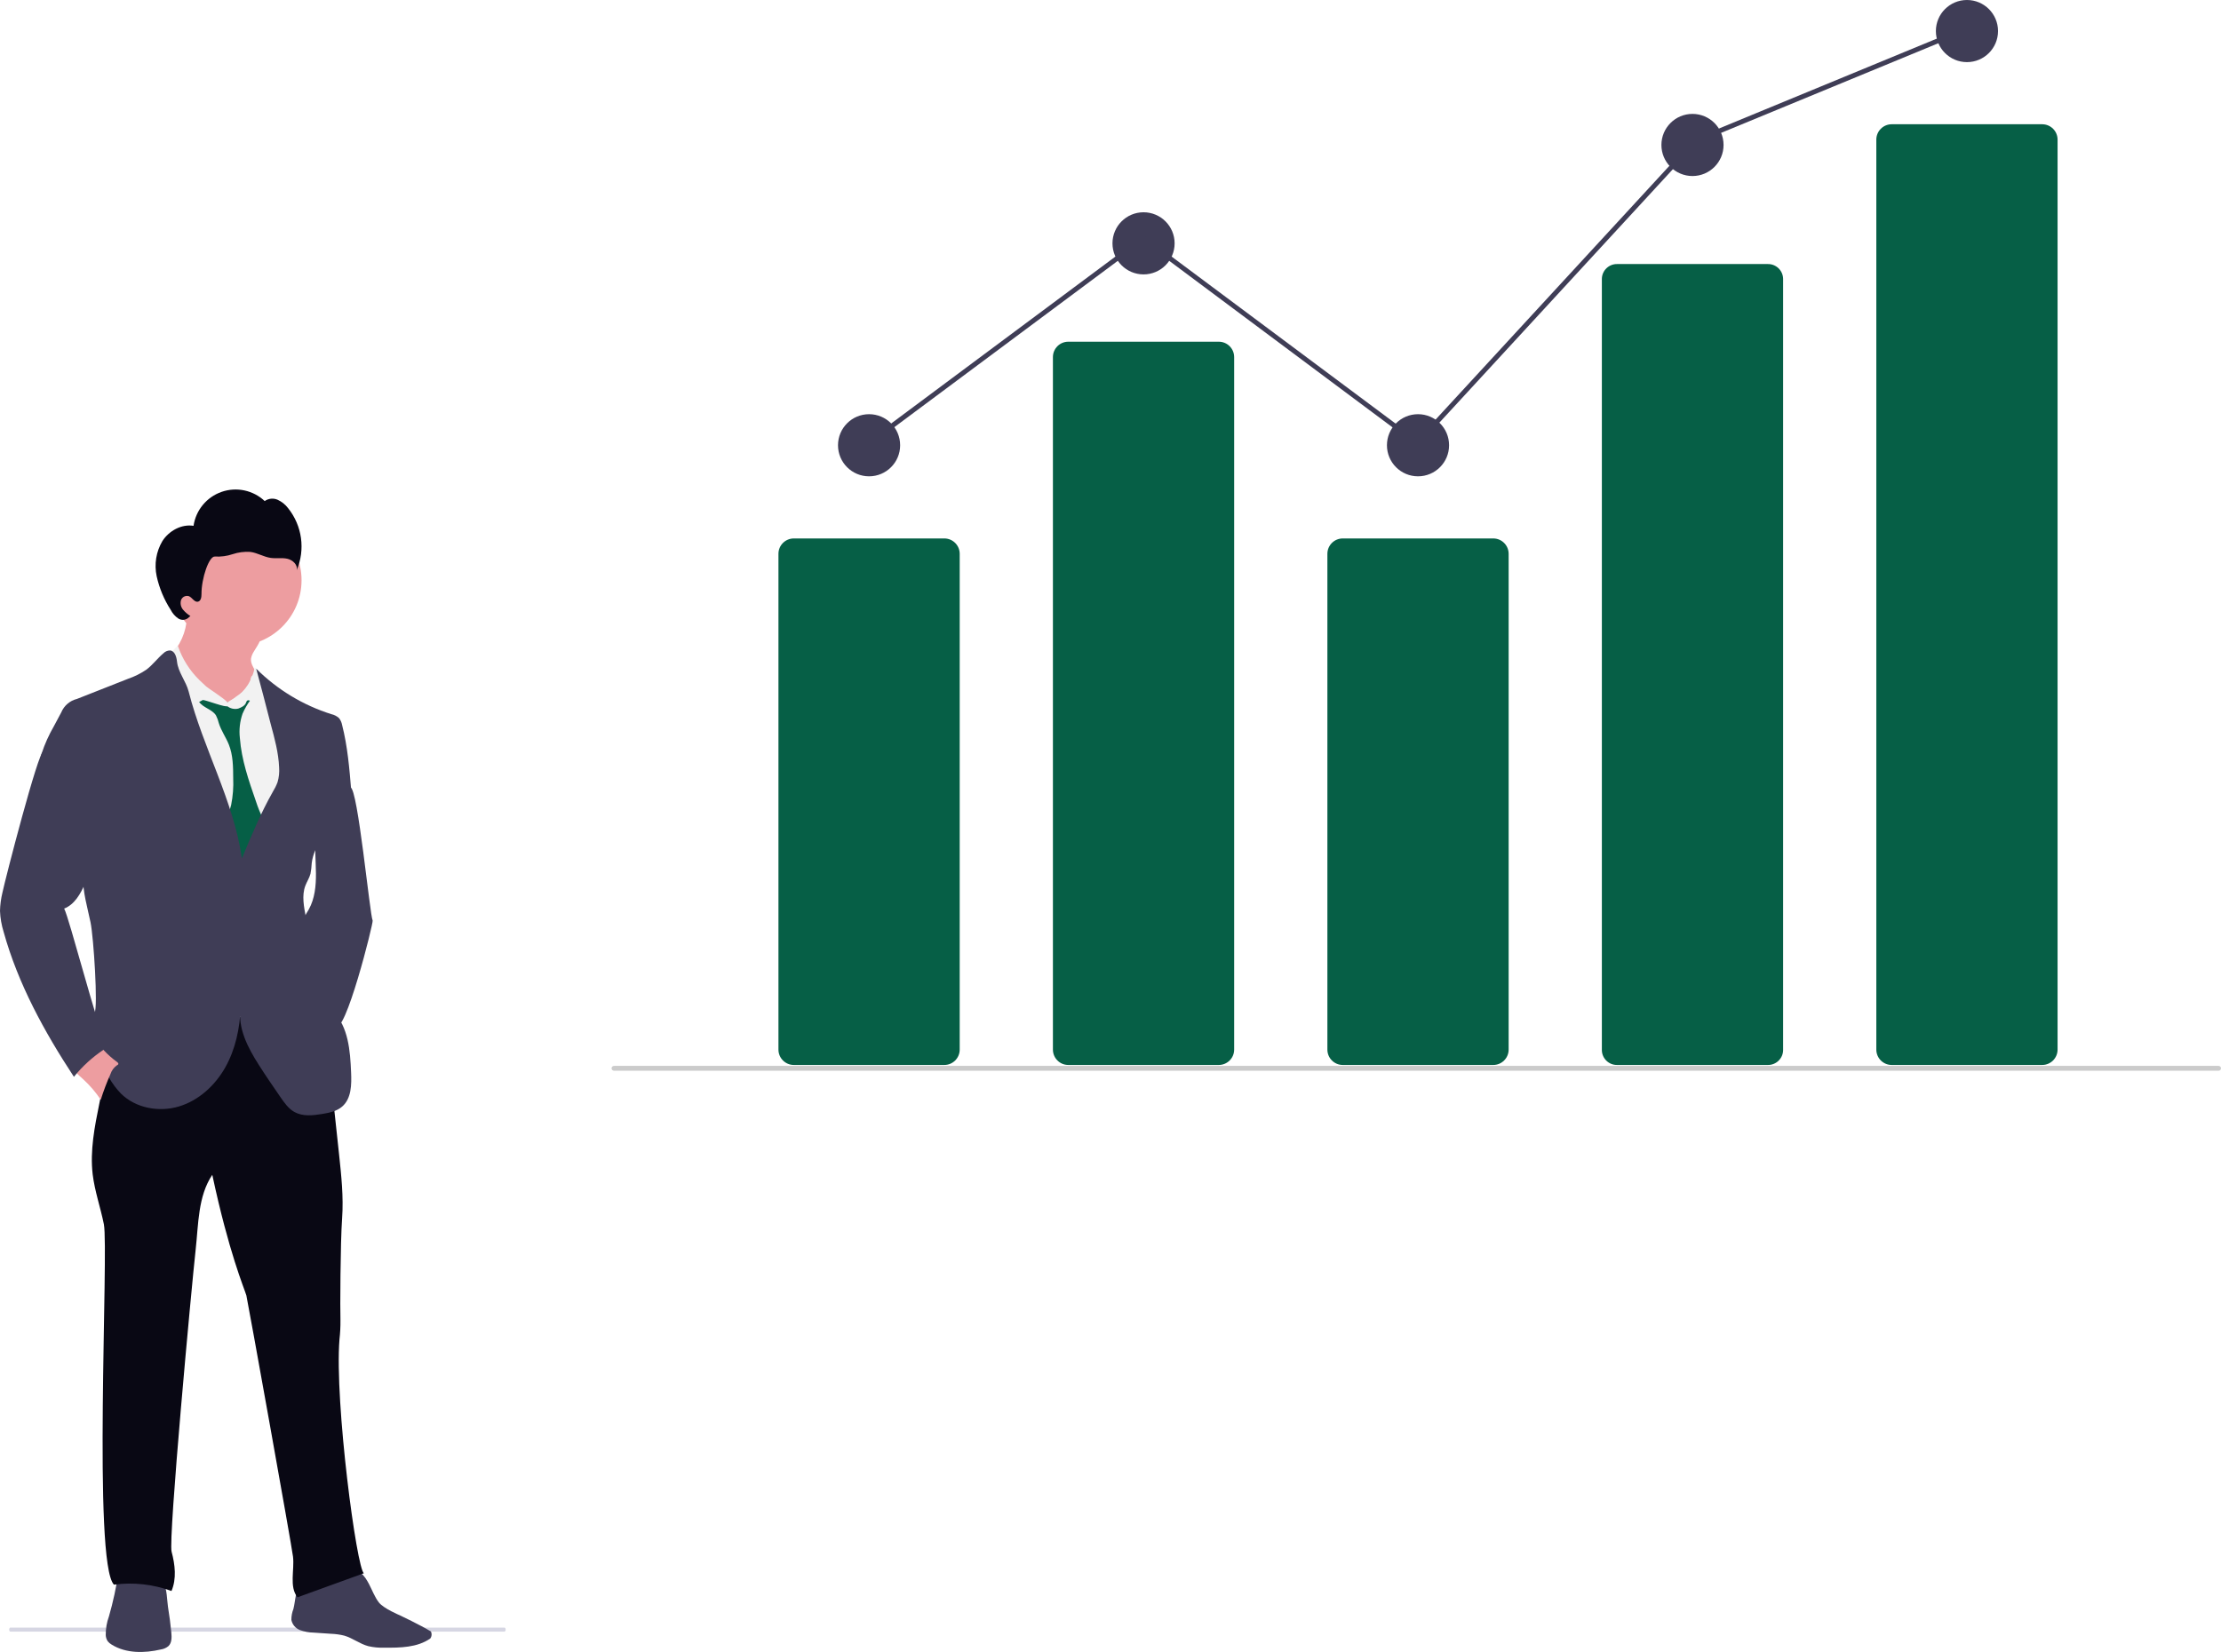
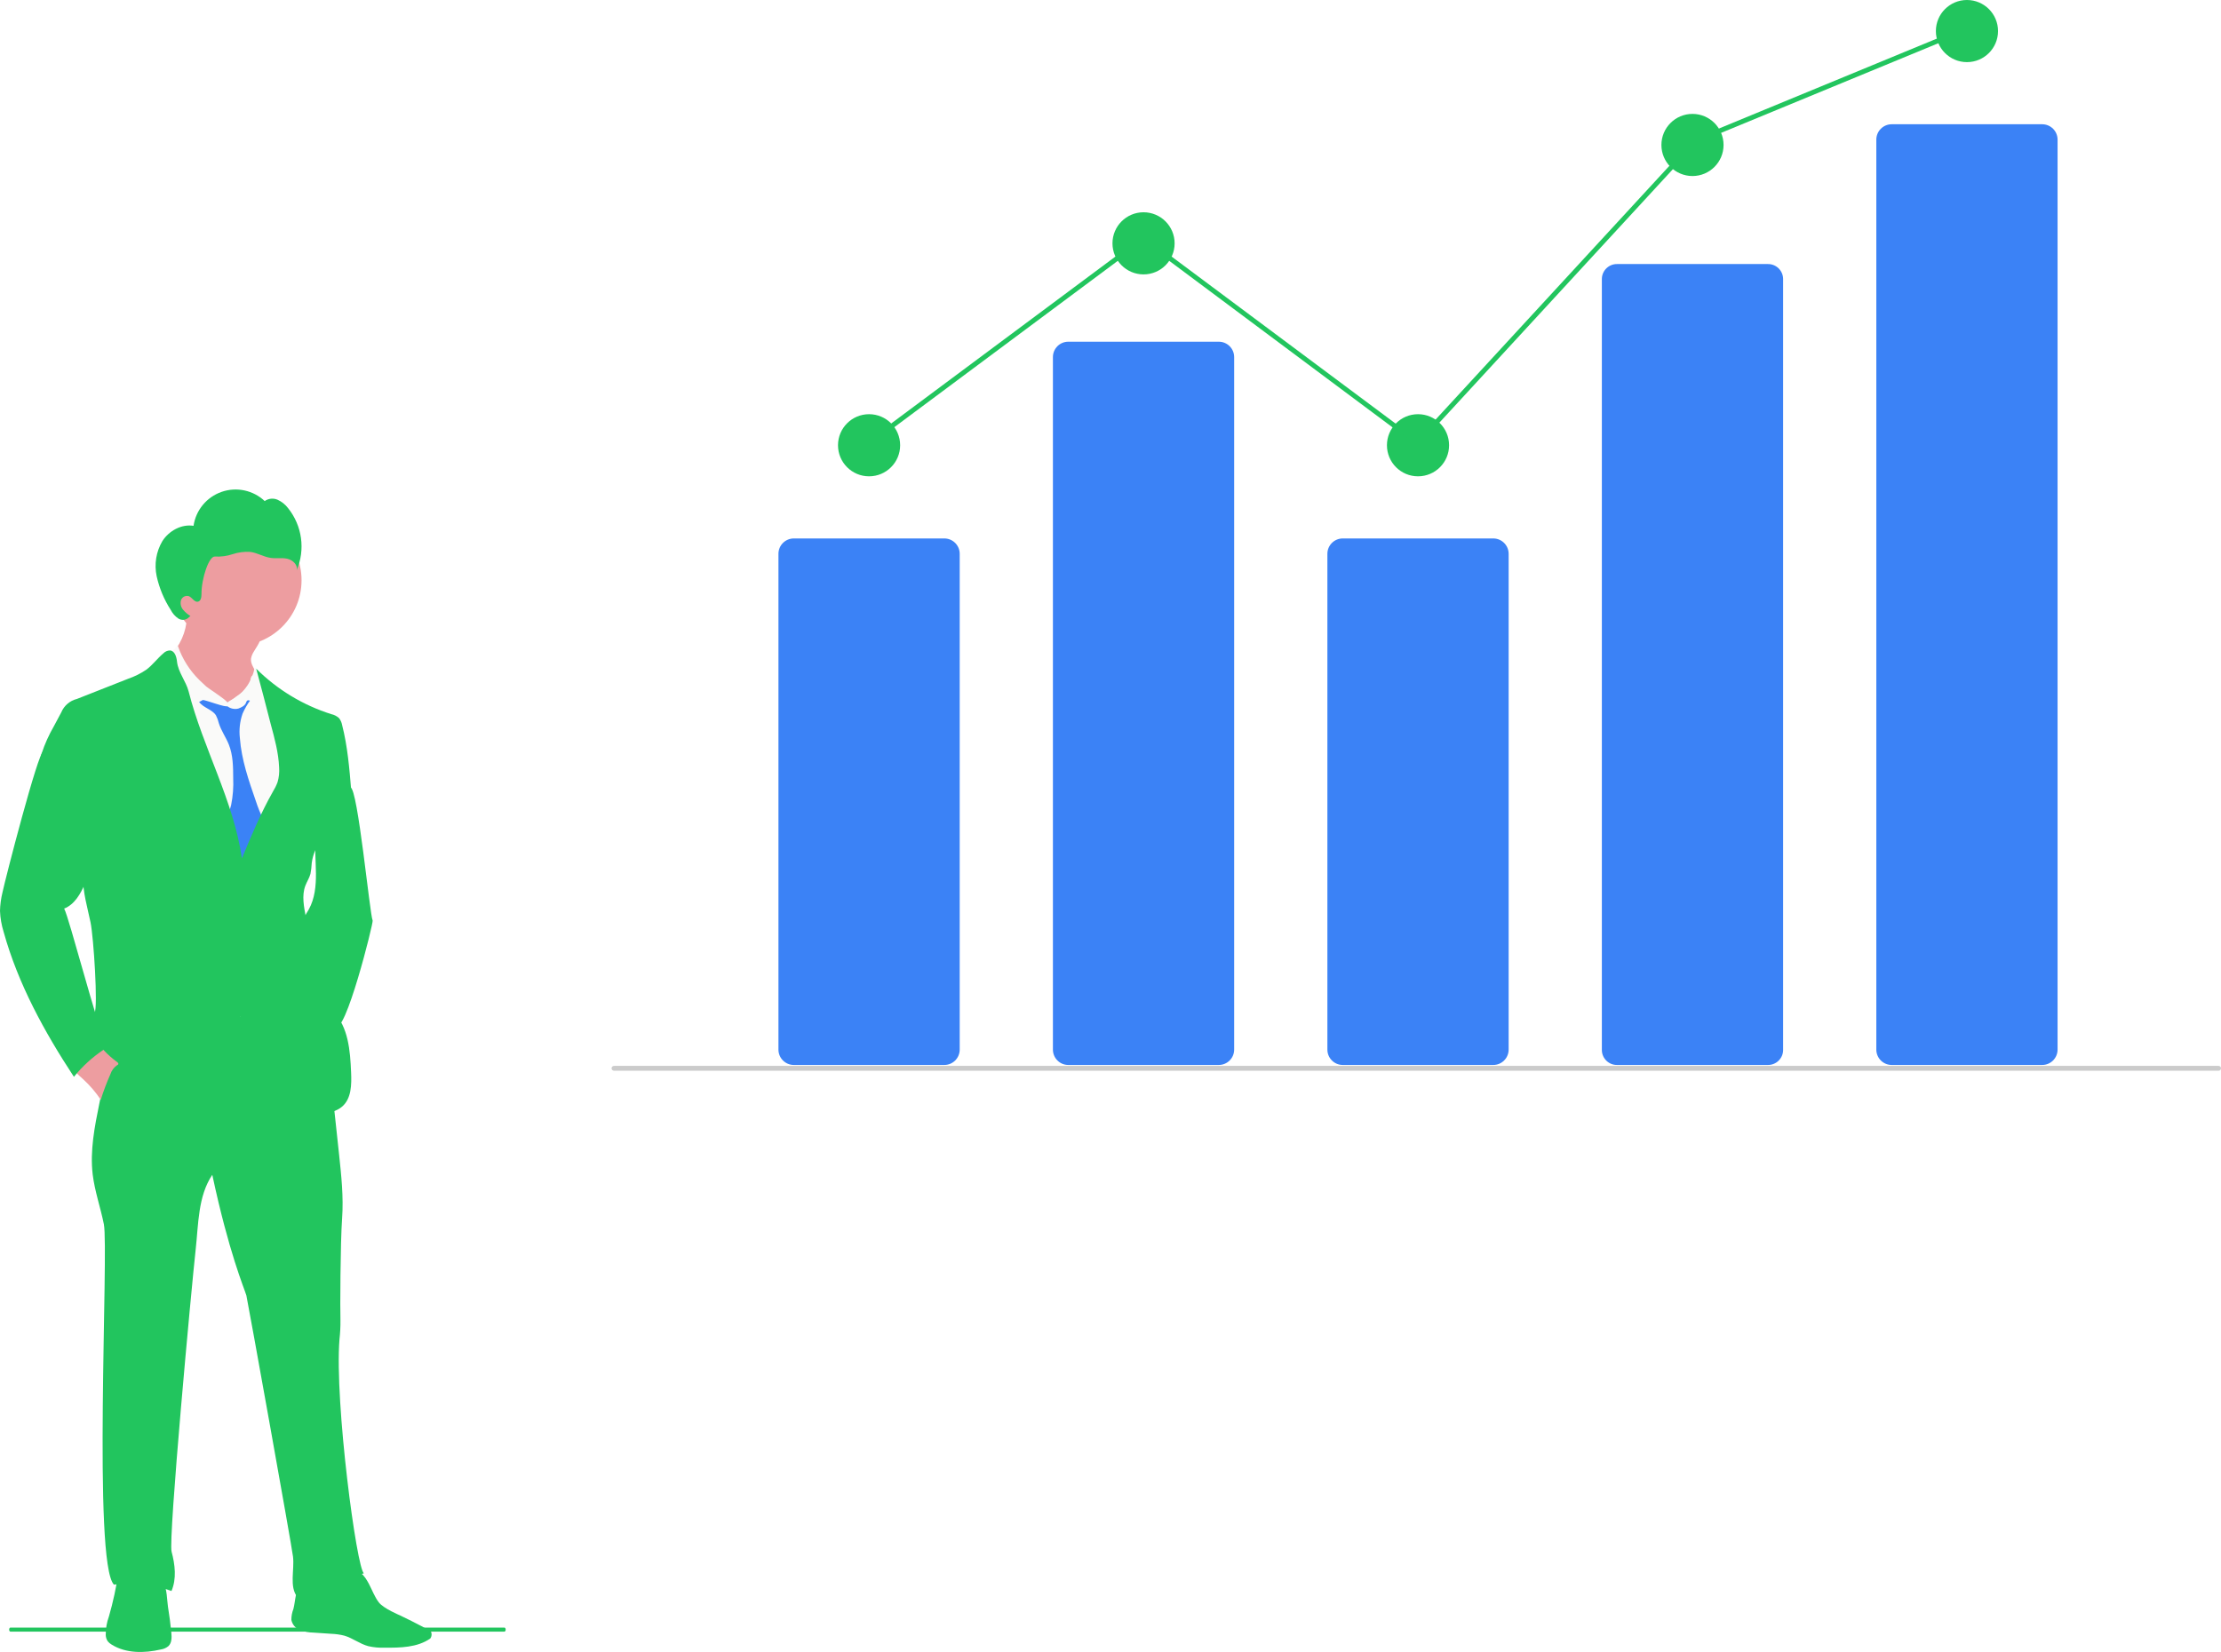
<svg xmlns="http://www.w3.org/2000/svg" width="800" height="595.193" viewBox="0 0 800 595.193" role="img" artist="Katerina Limpitsouni" source="https://undraw.co/">
  <g transform="translate(-145.75 -144.922)">
-     <path d="M790.072,754.15H612.158c-.258,0-.467-.327-.467-.731s.209-.731.467-.731H790.072c.258,0,.467.327.467.731S790.329,754.15,790.072,754.15Z" transform="translate(-462.641 -21.366)" fill="#d6d6e3" />
+     <path d="M790.072,754.15H612.158c-.258,0-.467-.327-.467-.731s.209-.731.467-.731H790.072c.258,0,.467.327.467.731S790.329,754.15,790.072,754.15Z" transform="translate(-462.641 -21.366)" fill="#22c55e" />
    <g transform="translate(145.75 321.282)">
-       <path d="M475.908,637.585c1.145,2.193,2,4.563,3.491,6.538,1.676,2.241,7.6,4.691,7.6,4.691s7.4,3.5,11.213,5.838a2.506,2.506,0,0,1-.218,2.5c-4.7,3.3-10.867,3.37-16.615,3.329a22.167,22.167,0,0,1-5.748-.548c-3.039-.806-5.643-2.926-8.642-3.789a22.926,22.926,0,0,0-4.748-.669l-6.3-.427a14.84,14.84,0,0,1-4.91-.911,4.966,4.966,0,0,1-3.1-3.668,10.541,10.541,0,0,1,.734-3.942c.806-3.1.556-6.836,2.967-8.948a9.15,9.15,0,0,1,3.346-1.612,106.721,106.721,0,0,1,13.39-3.563C472.111,631.667,474.255,634.408,475.908,637.585Z" transform="translate(-342.979 -243.198)" fill="#3f3d56" />
-       <path d="M388.612,655.253c.161,1.717.21,3.684-1.032,4.885a5.507,5.507,0,0,1-2.7,1.209c-5.958,1.387-12.6,1.483-17.784-1.757a4.91,4.91,0,0,1-1.4-1.2,4.379,4.379,0,0,1-.709-2.217,19.021,19.021,0,0,1,1.153-6.731,118.125,118.125,0,0,0,3.426-15.922c.065-.443,15.212,2.419,16.22,3.918,1.266,1.854,1.274,6.3,1.612,8.513Q388.16,650.577,388.612,655.253Z" transform="translate(-326.899 -243.429)" fill="#3f3d56" />
-       <path d="M443.8,393.994l4.031,37.479c.806,7.659,1.653,15.358,1.1,23.04-.645,8.868-.734,33.295-.6,36.737a55.631,55.631,0,0,1-.347,6.852c-1.822,22.742,6.248,82.955,8.8,84.309l-23.927,8.674c-3.055-3.829-1.032-9.787-1.612-14.648-.532-4.378-16.313-92.1-16.8-94.112-.806-2.668-6.288-15.4-12.278-43.461-5.176,7.707-4.966,17.736-5.99,26.974-1.435,12.9-9.908,104.165-8.666,108.809s1.854,9.739-.04,14.164a43.532,43.532,0,0,0-20.727-2.289c-7.683-7.86-1.817-120.738-3.628-129.85-1.209-6.022-3.289-11.867-4.031-17.97-1.008-8.553.7-17.171,2.418-25.62,1.153-5.7,2.3-11.4,3.6-17.067,1.4-6.087,3.072-12.3,6.82-17.284,6-7.973,16.647-11.512,26.6-10.738s19.251,5.3,27.474,10.948A103.574,103.574,0,0,1,443.8,393.994Z" transform="translate(-325.702 -191.951)" fill="#090814" />
+       <path d="M475.908,637.585c1.145,2.193,2,4.563,3.491,6.538,1.676,2.241,7.6,4.691,7.6,4.691s7.4,3.5,11.213,5.838a2.506,2.506,0,0,1-.218,2.5c-4.7,3.3-10.867,3.37-16.615,3.329a22.167,22.167,0,0,1-5.748-.548c-3.039-.806-5.643-2.926-8.642-3.789a22.926,22.926,0,0,0-4.748-.669l-6.3-.427a14.84,14.84,0,0,1-4.91-.911,4.966,4.966,0,0,1-3.1-3.668,10.541,10.541,0,0,1,.734-3.942c.806-3.1.556-6.836,2.967-8.948a9.15,9.15,0,0,1,3.346-1.612,106.721,106.721,0,0,1,13.39-3.563C472.111,631.667,474.255,634.408,475.908,637.585Z" transform="translate(-342.979 -243.198)" fill="#22c55e" />
+       <path d="M388.612,655.253c.161,1.717.21,3.684-1.032,4.885a5.507,5.507,0,0,1-2.7,1.209c-5.958,1.387-12.6,1.483-17.784-1.757a4.91,4.91,0,0,1-1.4-1.2,4.379,4.379,0,0,1-.709-2.217,19.021,19.021,0,0,1,1.153-6.731,118.125,118.125,0,0,0,3.426-15.922c.065-.443,15.212,2.419,16.22,3.918,1.266,1.854,1.274,6.3,1.612,8.513Q388.16,650.577,388.612,655.253Z" transform="translate(-326.899 -243.429)" fill="#22c55e" />
+       <path d="M443.8,393.994l4.031,37.479c.806,7.659,1.653,15.358,1.1,23.04-.645,8.868-.734,33.295-.6,36.737a55.631,55.631,0,0,1-.347,6.852c-1.822,22.742,6.248,82.955,8.8,84.309l-23.927,8.674c-3.055-3.829-1.032-9.787-1.612-14.648-.532-4.378-16.313-92.1-16.8-94.112-.806-2.668-6.288-15.4-12.278-43.461-5.176,7.707-4.966,17.736-5.99,26.974-1.435,12.9-9.908,104.165-8.666,108.809s1.854,9.739-.04,14.164a43.532,43.532,0,0,0-20.727-2.289c-7.683-7.86-1.817-120.738-3.628-129.85-1.209-6.022-3.289-11.867-4.031-17.97-1.008-8.553.7-17.171,2.418-25.62,1.153-5.7,2.3-11.4,3.6-17.067,1.4-6.087,3.072-12.3,6.82-17.284,6-7.973,16.647-11.512,26.6-10.738s19.251,5.3,27.474,10.948A103.574,103.574,0,0,1,443.8,393.994Z" transform="translate(-325.702 -191.951)" fill="#22c55e" />
      <path d="M423.783,218.771a6.958,6.958,0,0,0-.927,2.37c-.2,1.653.806,3.168,1.612,4.611a25.113,25.113,0,0,1,2.362,5.885,9.674,9.674,0,0,1,.347,3.926,9.473,9.473,0,0,1-1.048,2.822c-1.556,3-3.862,5.772-7,7.022a12.326,12.326,0,0,1-7.57.306,22.984,22.984,0,0,1-6.925-3.289,21.05,21.05,0,0,1-4.74-4.111,28.417,28.417,0,0,1-3.273-5.643c-1.677-3.507-3.378-7.256-3.071-11.1a3.71,3.71,0,0,1,.193-1.024,5.506,5.506,0,0,1,1.08-1.612,21.041,21.041,0,0,0,4.934-14.632l11.746,2.668c2.588.589,5.176,1.177,7.731,1.911,2.1.6,5.321,1.443,6.683,3.313S424.71,217.062,423.783,218.771Z" transform="translate(-332.436 -160.241)" fill="#ed9da0" />
-       <path d="M411.45,243.311c.9-1.975,2.854-3.225,4.635-4.466s3.587-2.83,3.934-4.982a3.571,3.571,0,0,1,.355-1.4c.685-1.032,2.314-.516,3.289.242,2.37,1.846,3.982,4.466,5.555,7.022a60,60,0,0,1,5.2,9.827c2.265,5.974,2.539,12.5,2.789,18.872.226,5.8.443,11.7-.967,17.325-.887,3.563-2.418,7.022-2.507,10.69-.266,13.326-4.893,26.063-5.216,39.389a102.194,102.194,0,0,0,.58,11.536l.758,8.65q-17.583-1.008-35.068-3.088a67.079,67.079,0,0,0-2.515-11.7,253.892,253.892,0,0,1-8.15-48.16c-.621-8.642-1.258-17.252-2.217-25.862-.863-7.828-2.556-15.7-1.54-23.516a32.466,32.466,0,0,1,3.305-10.174,6.707,6.707,0,0,1,2.58-3.088,6.972,6.972,0,0,1,1.822-.589,33.809,33.809,0,0,1,5.546-.653,3.822,3.822,0,0,1,1.354.129,4.249,4.249,0,0,1,1.846,1.79,33.472,33.472,0,0,0,14.632,12.205Z" transform="translate(-329.826 -165.063)" fill="#f2f2f2" />
-       <path d="M406.72,244.188c1.5,2.144,4.676,2.652,6.062,4.837a12.681,12.681,0,0,1,1.056,2.878c.846,2.7,2.556,5.047,3.6,7.683,1.5,3.789,1.54,7.981,1.556,12.052a39.88,39.88,0,0,1-.742,9.674c-.484,1.991-1.274,3.886-1.854,5.853a28.619,28.619,0,0,0-1.08,10.319,4.224,4.224,0,0,0,.58,2.136,4.635,4.635,0,0,0,2.064,1.4c2.362,1.04,4.837,2.1,7.417,1.862a2.717,2.717,0,0,0,1.475-.492,3.282,3.282,0,0,0,.726-.959l1.612-2.725c1.459-2.491,2.983-5.28,2.419-8.126a16.122,16.122,0,0,0-1.83-4.168,49,49,0,0,1-2.628-6.506c-2.572-7.393-5.176-14.89-5.756-22.694a19.944,19.944,0,0,1,.967-8.8,25.07,25.07,0,0,1,2.838-4.91,2.1,2.1,0,0,0-2.265-.766,13.479,13.479,0,0,0-2.346.975c-2.37,1-5,.637-7.393-.048-.935-.274-2.418-1.209-3.386-1.145C409.477,242.56,406.776,244.285,406.72,244.188Z" transform="translate(-334.995 -167.649)" fill="#065f46" />
-       <path d="M427.926,241.5c-.484-.387-1.233-.742-1.661-.29a1.87,1.87,0,0,0-.306.653c-.419,1.129-1.653,1.685-2.773,2.12a4.611,4.611,0,0,1-4.073-.926c-.439-.663-.5-.577,0-1.194a14.254,14.254,0,0,1,2.936-1.677,17.236,17.236,0,0,0,7.03-11.061,5.256,5.256,0,0,1,1.927,3.329c.266,1.282.3,2.6.564,3.886.395,1.838,1.274,3.555,1.475,5.417a28.3,28.3,0,0,1,0,2.983,18.313,18.313,0,0,0,.339,2.886C431.5,245.632,430.167,243.286,427.926,241.5Z" transform="translate(-337.329 -165.054)" fill="#f2f2f2" />
-       <path d="M406.907,234.168c-.806-.766-1.612-1.491-2.418-2.273a31.36,31.36,0,0,1-7.8-12.375c-1.032.806-2.169,1.87-2.193,3.225a4.942,4.942,0,0,0,1.064,2.62,40.857,40.857,0,0,1,5.909,15.809,4.708,4.708,0,0,1,4.071-2.169c1.274,0,8.758,3.023,9.17,2.169.143-.316.553-.552-.18-1.329C412.882,238.075,407.646,234.864,406.907,234.168Z" transform="translate(-332.627 -163.192)" fill="#f2f2f2" />
-       <path d="M413.385,228.154a66.911,66.911,0,0,0,27.071,16.389,6.078,6.078,0,0,1,2.733,1.387,5.587,5.587,0,0,1,1.137,2.5c1.967,7.691,2.628,15.648,3.281,23.556a13.125,13.125,0,0,1-.081,3.934c-.476,2.112-1.975,3.821-3.45,5.409-4.627,4.958-9.908,10.142-10.69,16.881a26.964,26.964,0,0,1-.46,3.87c-.4,1.5-1.3,2.822-1.846,4.281-2.693,7.183,3.394,15.882-.314,22.573a40.742,40.742,0,0,1,4.079,12.3,16.011,16.011,0,0,0,1.1,4.74c1.1,2.306,3.378,3.773,5.168,5.643,5.458,5.595,6.127,14.156,6.449,21.968.2,4.4.137,9.456-3.225,12.342-1.943,1.685-4.6,2.233-7.135,2.652-3.378.564-7.054.967-10.045-.7-2.144-1.193-3.6-3.281-5-5.3-2.644-3.845-5.3-7.683-7.8-11.625-3.966-6.216-7.707-13.318-6.562-20.606-.322,7.457-1.894,14.971-5.555,21.468s-9.553,11.923-16.7,14.068-15.511.629-20.839-4.6a28.166,28.166,0,0,1-4.442-5.99,58.465,58.465,0,0,1-6.562-16.7c-.347-1.524-.6-3.225.161-4.587.363-.645.919-1.153,1.3-1.79,1.274-2.169-.322-27.224-1.451-32.682s-2.814-10.883-2.685-16.454c.137-5.893-4.1-11.2-7.336-16.123-1.806-2.773-3.91-5.353-5.482-8.263a26.66,26.66,0,0,1-2.112-19.961,52.316,52.316,0,0,1,4.418-9.851l2.66-4.99a8.231,8.231,0,0,1,5.643-4.837l18.4-7.255a27.694,27.694,0,0,0,6.643-3.321c2.249-1.693,3.926-4.031,6.07-5.837a3.4,3.4,0,0,1,2.418-1.056c1.725.153,2.338,2.33,2.515,4.031.4,3.805,3.225,7.03,4.184,10.73,5.192,20.436,16.18,39.285,19.195,60.148,3.386-8.134,6.772-16.285,11.109-23.943a19.877,19.877,0,0,0,1.717-3.475,14.834,14.834,0,0,0,.572-5.393c-.218-5.248-1.612-10.375-2.991-15.446C416.859,241.351,415.247,234.99,413.385,228.154Z" transform="translate(-321.1 -163.595)" fill="#3f3d56" />
-       <path d="M474.96,331.929c.365.576-10,42.118-13.5,38.079-1.25-1.451-2.612-2.8-3.765-4.329a30.361,30.361,0,0,1-4.031-7.852,68.064,68.064,0,0,1-4.168-20.735,14.18,14.18,0,0,1,.685-5.966,31.732,31.732,0,0,1,1.79-3.225c2.161-3.894,2.6-8.505,2.564-12.955s-.516-8.916,0-13.342a30.521,30.521,0,0,1,3.225-10.585,15.019,15.019,0,0,1,4.377-5.458,7.884,7.884,0,0,1,4.837-1.572C469.607,284.143,473.954,329.944,474.96,331.929Z" transform="translate(-340.731 -176.628)" fill="#3f3d56" />
+       <path d="M411.45,243.311c.9-1.975,2.854-3.225,4.635-4.466s3.587-2.83,3.934-4.982a3.571,3.571,0,0,1,.355-1.4c.685-1.032,2.314-.516,3.289.242,2.37,1.846,3.982,4.466,5.555,7.022a60,60,0,0,1,5.2,9.827c2.265,5.974,2.539,12.5,2.789,18.872.226,5.8.443,11.7-.967,17.325-.887,3.563-2.418,7.022-2.507,10.69-.266,13.326-4.893,26.063-5.216,39.389a102.194,102.194,0,0,0,.58,11.536l.758,8.65q-17.583-1.008-35.068-3.088a67.079,67.079,0,0,0-2.515-11.7,253.892,253.892,0,0,1-8.15-48.16c-.621-8.642-1.258-17.252-2.217-25.862-.863-7.828-2.556-15.7-1.54-23.516a32.466,32.466,0,0,1,3.305-10.174,6.707,6.707,0,0,1,2.58-3.088,6.972,6.972,0,0,1,1.822-.589,33.809,33.809,0,0,1,5.546-.653,3.822,3.822,0,0,1,1.354.129,4.249,4.249,0,0,1,1.846,1.79,33.472,33.472,0,0,0,14.632,12.205Z" transform="translate(-329.826 -165.063)" fill="#fafaf9" />
+       <path d="M406.72,244.188c1.5,2.144,4.676,2.652,6.062,4.837a12.681,12.681,0,0,1,1.056,2.878c.846,2.7,2.556,5.047,3.6,7.683,1.5,3.789,1.54,7.981,1.556,12.052a39.88,39.88,0,0,1-.742,9.674c-.484,1.991-1.274,3.886-1.854,5.853a28.619,28.619,0,0,0-1.08,10.319,4.224,4.224,0,0,0,.58,2.136,4.635,4.635,0,0,0,2.064,1.4c2.362,1.04,4.837,2.1,7.417,1.862a2.717,2.717,0,0,0,1.475-.492,3.282,3.282,0,0,0,.726-.959l1.612-2.725c1.459-2.491,2.983-5.28,2.419-8.126a16.122,16.122,0,0,0-1.83-4.168,49,49,0,0,1-2.628-6.506c-2.572-7.393-5.176-14.89-5.756-22.694a19.944,19.944,0,0,1,.967-8.8,25.07,25.07,0,0,1,2.838-4.91,2.1,2.1,0,0,0-2.265-.766,13.479,13.479,0,0,0-2.346.975c-2.37,1-5,.637-7.393-.048-.935-.274-2.418-1.209-3.386-1.145C409.477,242.56,406.776,244.285,406.72,244.188Z" transform="translate(-334.995 -167.649)" fill="#3b82f6" />
+       <path d="M427.926,241.5c-.484-.387-1.233-.742-1.661-.29a1.87,1.87,0,0,0-.306.653c-.419,1.129-1.653,1.685-2.773,2.12a4.611,4.611,0,0,1-4.073-.926c-.439-.663-.5-.577,0-1.194a14.254,14.254,0,0,1,2.936-1.677,17.236,17.236,0,0,0,7.03-11.061,5.256,5.256,0,0,1,1.927,3.329c.266,1.282.3,2.6.564,3.886.395,1.838,1.274,3.555,1.475,5.417a28.3,28.3,0,0,1,0,2.983,18.313,18.313,0,0,0,.339,2.886C431.5,245.632,430.167,243.286,427.926,241.5Z" transform="translate(-337.329 -165.054)" fill="#fafaf9" />
+       <path d="M406.907,234.168c-.806-.766-1.612-1.491-2.418-2.273a31.36,31.36,0,0,1-7.8-12.375c-1.032.806-2.169,1.87-2.193,3.225a4.942,4.942,0,0,0,1.064,2.62,40.857,40.857,0,0,1,5.909,15.809,4.708,4.708,0,0,1,4.071-2.169c1.274,0,8.758,3.023,9.17,2.169.143-.316.553-.552-.18-1.329C412.882,238.075,407.646,234.864,406.907,234.168Z" transform="translate(-332.627 -163.192)" fill="#fafaf9" />
+       <path d="M413.385,228.154a66.911,66.911,0,0,0,27.071,16.389,6.078,6.078,0,0,1,2.733,1.387,5.587,5.587,0,0,1,1.137,2.5c1.967,7.691,2.628,15.648,3.281,23.556a13.125,13.125,0,0,1-.081,3.934c-.476,2.112-1.975,3.821-3.45,5.409-4.627,4.958-9.908,10.142-10.69,16.881a26.964,26.964,0,0,1-.46,3.87c-.4,1.5-1.3,2.822-1.846,4.281-2.693,7.183,3.394,15.882-.314,22.573a40.742,40.742,0,0,1,4.079,12.3,16.011,16.011,0,0,0,1.1,4.74c1.1,2.306,3.378,3.773,5.168,5.643,5.458,5.595,6.127,14.156,6.449,21.968.2,4.4.137,9.456-3.225,12.342-1.943,1.685-4.6,2.233-7.135,2.652-3.378.564-7.054.967-10.045-.7-2.144-1.193-3.6-3.281-5-5.3-2.644-3.845-5.3-7.683-7.8-11.625-3.966-6.216-7.707-13.318-6.562-20.606-.322,7.457-1.894,14.971-5.555,21.468s-9.553,11.923-16.7,14.068-15.511.629-20.839-4.6a28.166,28.166,0,0,1-4.442-5.99,58.465,58.465,0,0,1-6.562-16.7c-.347-1.524-.6-3.225.161-4.587.363-.645.919-1.153,1.3-1.79,1.274-2.169-.322-27.224-1.451-32.682s-2.814-10.883-2.685-16.454c.137-5.893-4.1-11.2-7.336-16.123-1.806-2.773-3.91-5.353-5.482-8.263a26.66,26.66,0,0,1-2.112-19.961,52.316,52.316,0,0,1,4.418-9.851l2.66-4.99a8.231,8.231,0,0,1,5.643-4.837l18.4-7.255a27.694,27.694,0,0,0,6.643-3.321c2.249-1.693,3.926-4.031,6.07-5.837a3.4,3.4,0,0,1,2.418-1.056c1.725.153,2.338,2.33,2.515,4.031.4,3.805,3.225,7.03,4.184,10.73,5.192,20.436,16.18,39.285,19.195,60.148,3.386-8.134,6.772-16.285,11.109-23.943a19.877,19.877,0,0,0,1.717-3.475,14.834,14.834,0,0,0,.572-5.393c-.218-5.248-1.612-10.375-2.991-15.446C416.859,241.351,415.247,234.99,413.385,228.154Z" transform="translate(-321.1 -163.595)" fill="#22c55e" />
+       <path d="M474.96,331.929c.365.576-10,42.118-13.5,38.079-1.25-1.451-2.612-2.8-3.765-4.329a30.361,30.361,0,0,1-4.031-7.852,68.064,68.064,0,0,1-4.168-20.735,14.18,14.18,0,0,1,.685-5.966,31.732,31.732,0,0,1,1.79-3.225c2.161-3.894,2.6-8.505,2.564-12.955s-.516-8.916,0-13.342a30.521,30.521,0,0,1,3.225-10.585,15.019,15.019,0,0,1,4.377-5.458,7.884,7.884,0,0,1,4.837-1.572C469.607,284.143,473.954,329.944,474.96,331.929Z" transform="translate(-340.731 -176.628)" fill="#22c55e" />
      <path d="M365.955,403.675c.242.177.516.419.451.709s-.3.363-.508.484a6.256,6.256,0,0,0-2.322,3.144,87.746,87.746,0,0,0-3.5,9.263,40.608,40.608,0,0,0-6.32-7.376c-1.838-1.693-3.894-3.3-4.877-5.587,0-.064,4.224-3.184,4.611-3.523,1.185-1.056,2.676-3.982,3.9-4.627,1.387-.726,2.709,2.12,3.765,3.265a32.019,32.019,0,0,0,4.8,4.249Z" transform="translate(-323.784 -197.408)" fill="#ed9da0" />
      <ellipse cx="23.626" cy="23.626" rx="23.626" ry="23.626" transform="translate(61.366 9.077)" fill="#ed9da0" />
-       <path d="M875.072,278.922c2.386-3.69,6.862-6.15,11.2-5.459a15.3,15.3,0,0,1,25.631-8.922,4.757,4.757,0,0,1,4.652-.466,9.808,9.808,0,0,1,3.779,3.033,22.012,22.012,0,0,1,3.08,22.394c.53-1.928-1.4-3.742-3.354-4.175s-4-.023-5.98-.305c-2.537-.361-4.818-1.833-7.36-2.164a16.755,16.755,0,0,0-6.367.818,17.262,17.262,0,0,1-6.364.855c-2.139-.254-4.894,7.852-4.857,13.562.007,1.082-.216,2.471-1.273,2.7-1.3.283-2.057-1.514-3.3-2a2.293,2.293,0,0,0-2.812,1.5,3.738,3.738,0,0,0,.714,3.348,11.044,11.044,0,0,0,2.678,2.323l-.51.425a3.037,3.037,0,0,1-3.834.476,8.275,8.275,0,0,1-2.753-3.135,36.883,36.883,0,0,1-5.05-12.1A17.623,17.623,0,0,1,875.072,278.922Z" transform="translate(-816.558 -260.374)" fill="#090814" />
-       <path d="M318.621,317.6a31.246,31.246,0,0,0-.871,6.562,29.361,29.361,0,0,0,1.314,7.586c5.192,18.711,14.656,35.971,25.314,52.2a46.985,46.985,0,0,1,10.722-9.787,2.3,2.3,0,0,0,.806-.806,2.185,2.185,0,0,0-.258-1.886c-2.943-6.03-12.947-44.67-14.785-48.144,3.749-1.459,5.917-5.321,7.505-9.021a49.408,49.408,0,0,0,3.612-11.859,35.681,35.681,0,0,0-4.361-22.694,36.277,36.277,0,0,0-7.3-9.158,73.283,73.283,0,0,0-6.96-3.888C331.5,266.748,319.636,312.712,318.621,317.6Z" transform="translate(-317.75 -172.338)" fill="#3f3d56" />
+       <path d="M875.072,278.922c2.386-3.69,6.862-6.15,11.2-5.459a15.3,15.3,0,0,1,25.631-8.922,4.757,4.757,0,0,1,4.652-.466,9.808,9.808,0,0,1,3.779,3.033,22.012,22.012,0,0,1,3.08,22.394c.53-1.928-1.4-3.742-3.354-4.175s-4-.023-5.98-.305c-2.537-.361-4.818-1.833-7.36-2.164a16.755,16.755,0,0,0-6.367.818,17.262,17.262,0,0,1-6.364.855c-2.139-.254-4.894,7.852-4.857,13.562.007,1.082-.216,2.471-1.273,2.7-1.3.283-2.057-1.514-3.3-2a2.293,2.293,0,0,0-2.812,1.5,3.738,3.738,0,0,0,.714,3.348,11.044,11.044,0,0,0,2.678,2.323l-.51.425a3.037,3.037,0,0,1-3.834.476,8.275,8.275,0,0,1-2.753-3.135,36.883,36.883,0,0,1-5.05-12.1A17.623,17.623,0,0,1,875.072,278.922Z" transform="translate(-816.558 -260.374)" fill="#22c55e" />
+       <path d="M318.621,317.6a31.246,31.246,0,0,0-.871,6.562,29.361,29.361,0,0,0,1.314,7.586c5.192,18.711,14.656,35.971,25.314,52.2a46.985,46.985,0,0,1,10.722-9.787,2.3,2.3,0,0,0,.806-.806,2.185,2.185,0,0,0-.258-1.886c-2.943-6.03-12.947-44.67-14.785-48.144,3.749-1.459,5.917-5.321,7.505-9.021a49.408,49.408,0,0,0,3.612-11.859,35.681,35.681,0,0,0-4.361-22.694,36.277,36.277,0,0,0-7.3-9.158,73.283,73.283,0,0,0-6.96-3.888C331.5,266.748,319.636,312.712,318.621,317.6Z" transform="translate(-317.75 -172.338)" fill="#22c55e" />
    </g>
-     <path d="M309.965,553.645H255.753a5.543,5.543,0,0,1-5.537-5.537V369.481a5.543,5.543,0,0,1,5.537-5.537h54.213a5.543,5.543,0,0,1,5.537,5.537V548.108A5.543,5.543,0,0,1,309.965,553.645Z" transform="translate(175.93 -25.025)" fill="#065f46" />
-     <path d="M423.2,543.339H368.99a5.543,5.543,0,0,1-5.537-5.537V288.292a5.543,5.543,0,0,1,5.537-5.537H423.2a5.543,5.543,0,0,1,5.537,5.537V537.8A5.544,5.544,0,0,1,423.2,543.339Z" transform="translate(161.556 -14.719)" fill="#065f46" />
-     <path d="M536.441,553.645H482.228a5.543,5.543,0,0,1-5.537-5.537V369.481a5.543,5.543,0,0,1,5.537-5.537h54.213a5.543,5.543,0,0,1,5.537,5.537V548.108a5.543,5.543,0,0,1-5.537,5.537Z" transform="translate(147.182 -25.025)" fill="#065f46" />
-     <path d="M649.678,539.271H595.465a5.422,5.422,0,0,1-5.537-5.286V255.993a5.422,5.422,0,0,1,5.537-5.286h54.213a5.422,5.422,0,0,1,5.537,5.286V533.985a5.422,5.422,0,0,1-5.537,5.286Z" transform="translate(132.808 -10.651)" fill="#065f46" />
-     <path d="M762.916,531.948H708.7a5.543,5.543,0,0,1-5.537-5.537V198.556a5.543,5.543,0,0,1,5.537-5.537h54.213a5.543,5.543,0,0,1,5.537,5.537V526.412a5.544,5.544,0,0,1-5.537,5.537Z" transform="translate(118.434 -3.329)" fill="#065f46" />
-     <ellipse cx="11.192" cy="11.192" rx="11.192" ry="11.192" transform="translate(447.597 294.151)" fill="#3f3d56" />
-     <ellipse cx="11.192" cy="11.192" rx="11.192" ry="11.192" transform="translate(546.461 221.402)" fill="#3f3d56" />
-     <ellipse cx="11.192" cy="11.192" rx="11.192" ry="11.192" transform="translate(645.324 294.151)" fill="#3f3d56" />
-     <ellipse cx="11.192" cy="11.192" rx="11.192" ry="11.192" transform="translate(744.188 185.96)" fill="#3f3d56" />
-     <ellipse cx="11.192" cy="11.192" rx="11.192" ry="11.192" transform="translate(843.051 144.922)" fill="#3f3d56" />
+     <path d="M309.965,553.645H255.753a5.543,5.543,0,0,1-5.537-5.537V369.481a5.543,5.543,0,0,1,5.537-5.537h54.213a5.543,5.543,0,0,1,5.537,5.537V548.108A5.543,5.543,0,0,1,309.965,553.645Z" transform="translate(175.93 -25.025)" fill="#3b82f6" />
+     <path d="M423.2,543.339H368.99a5.543,5.543,0,0,1-5.537-5.537V288.292a5.543,5.543,0,0,1,5.537-5.537H423.2a5.543,5.543,0,0,1,5.537,5.537V537.8A5.544,5.544,0,0,1,423.2,543.339Z" transform="translate(161.556 -14.719)" fill="#3b82f6" />
+     <path d="M536.441,553.645H482.228a5.543,5.543,0,0,1-5.537-5.537V369.481a5.543,5.543,0,0,1,5.537-5.537h54.213a5.543,5.543,0,0,1,5.537,5.537V548.108a5.543,5.543,0,0,1-5.537,5.537Z" transform="translate(147.182 -25.025)" fill="#3b82f6" />
+     <path d="M649.678,539.271H595.465a5.422,5.422,0,0,1-5.537-5.286V255.993a5.422,5.422,0,0,1,5.537-5.286h54.213a5.422,5.422,0,0,1,5.537,5.286V533.985a5.422,5.422,0,0,1-5.537,5.286Z" transform="translate(132.808 -10.651)" fill="#3b82f6" />
+     <path d="M762.916,531.948H708.7a5.543,5.543,0,0,1-5.537-5.537V198.556a5.543,5.543,0,0,1,5.537-5.537h54.213a5.543,5.543,0,0,1,5.537,5.537V526.412a5.544,5.544,0,0,1-5.537,5.537Z" transform="translate(118.434 -3.329)" fill="#3b82f6" />
+     <ellipse cx="11.192" cy="11.192" rx="11.192" ry="11.192" transform="translate(447.597 294.151)" fill="#22c55e" />
+     <ellipse cx="11.192" cy="11.192" rx="11.192" ry="11.192" transform="translate(546.461 221.402)" fill="#22c55e" />
+     <ellipse cx="11.192" cy="11.192" rx="11.192" ry="11.192" transform="translate(645.324 294.151)" fill="#22c55e" />
+     <ellipse cx="11.192" cy="11.192" rx="11.192" ry="11.192" transform="translate(744.188 185.96)" fill="#22c55e" />
+     <ellipse cx="11.192" cy="11.192" rx="11.192" ry="11.192" transform="translate(843.051 144.922)" fill="#22c55e" />
    <path d="M760.208,583.353H182.239a.873.873,0,0,1,0-1.746H760.208a.873.873,0,1,1,0,1.746Z" transform="translate(184.669 -52.654)" fill="#cbcbcb" />
-     <path d="M105.4,162.554l-1.042-1.4,100.5-74.824,98.544,73.5L403.3,51.377l.179-.073,96.945-40.012.666,1.614L404.324,52.844l-100.7,109.329L204.864,88.507Z" transform="translate(352.789 143.489)" fill="#3f3d56" />
+     <path d="M105.4,162.554l-1.042-1.4,100.5-74.824,98.544,73.5L403.3,51.377l.179-.073,96.945-40.012.666,1.614L404.324,52.844l-100.7,109.329L204.864,88.507Z" transform="translate(352.789 143.489)" fill="#22c55e" />
  </g>
</svg>
